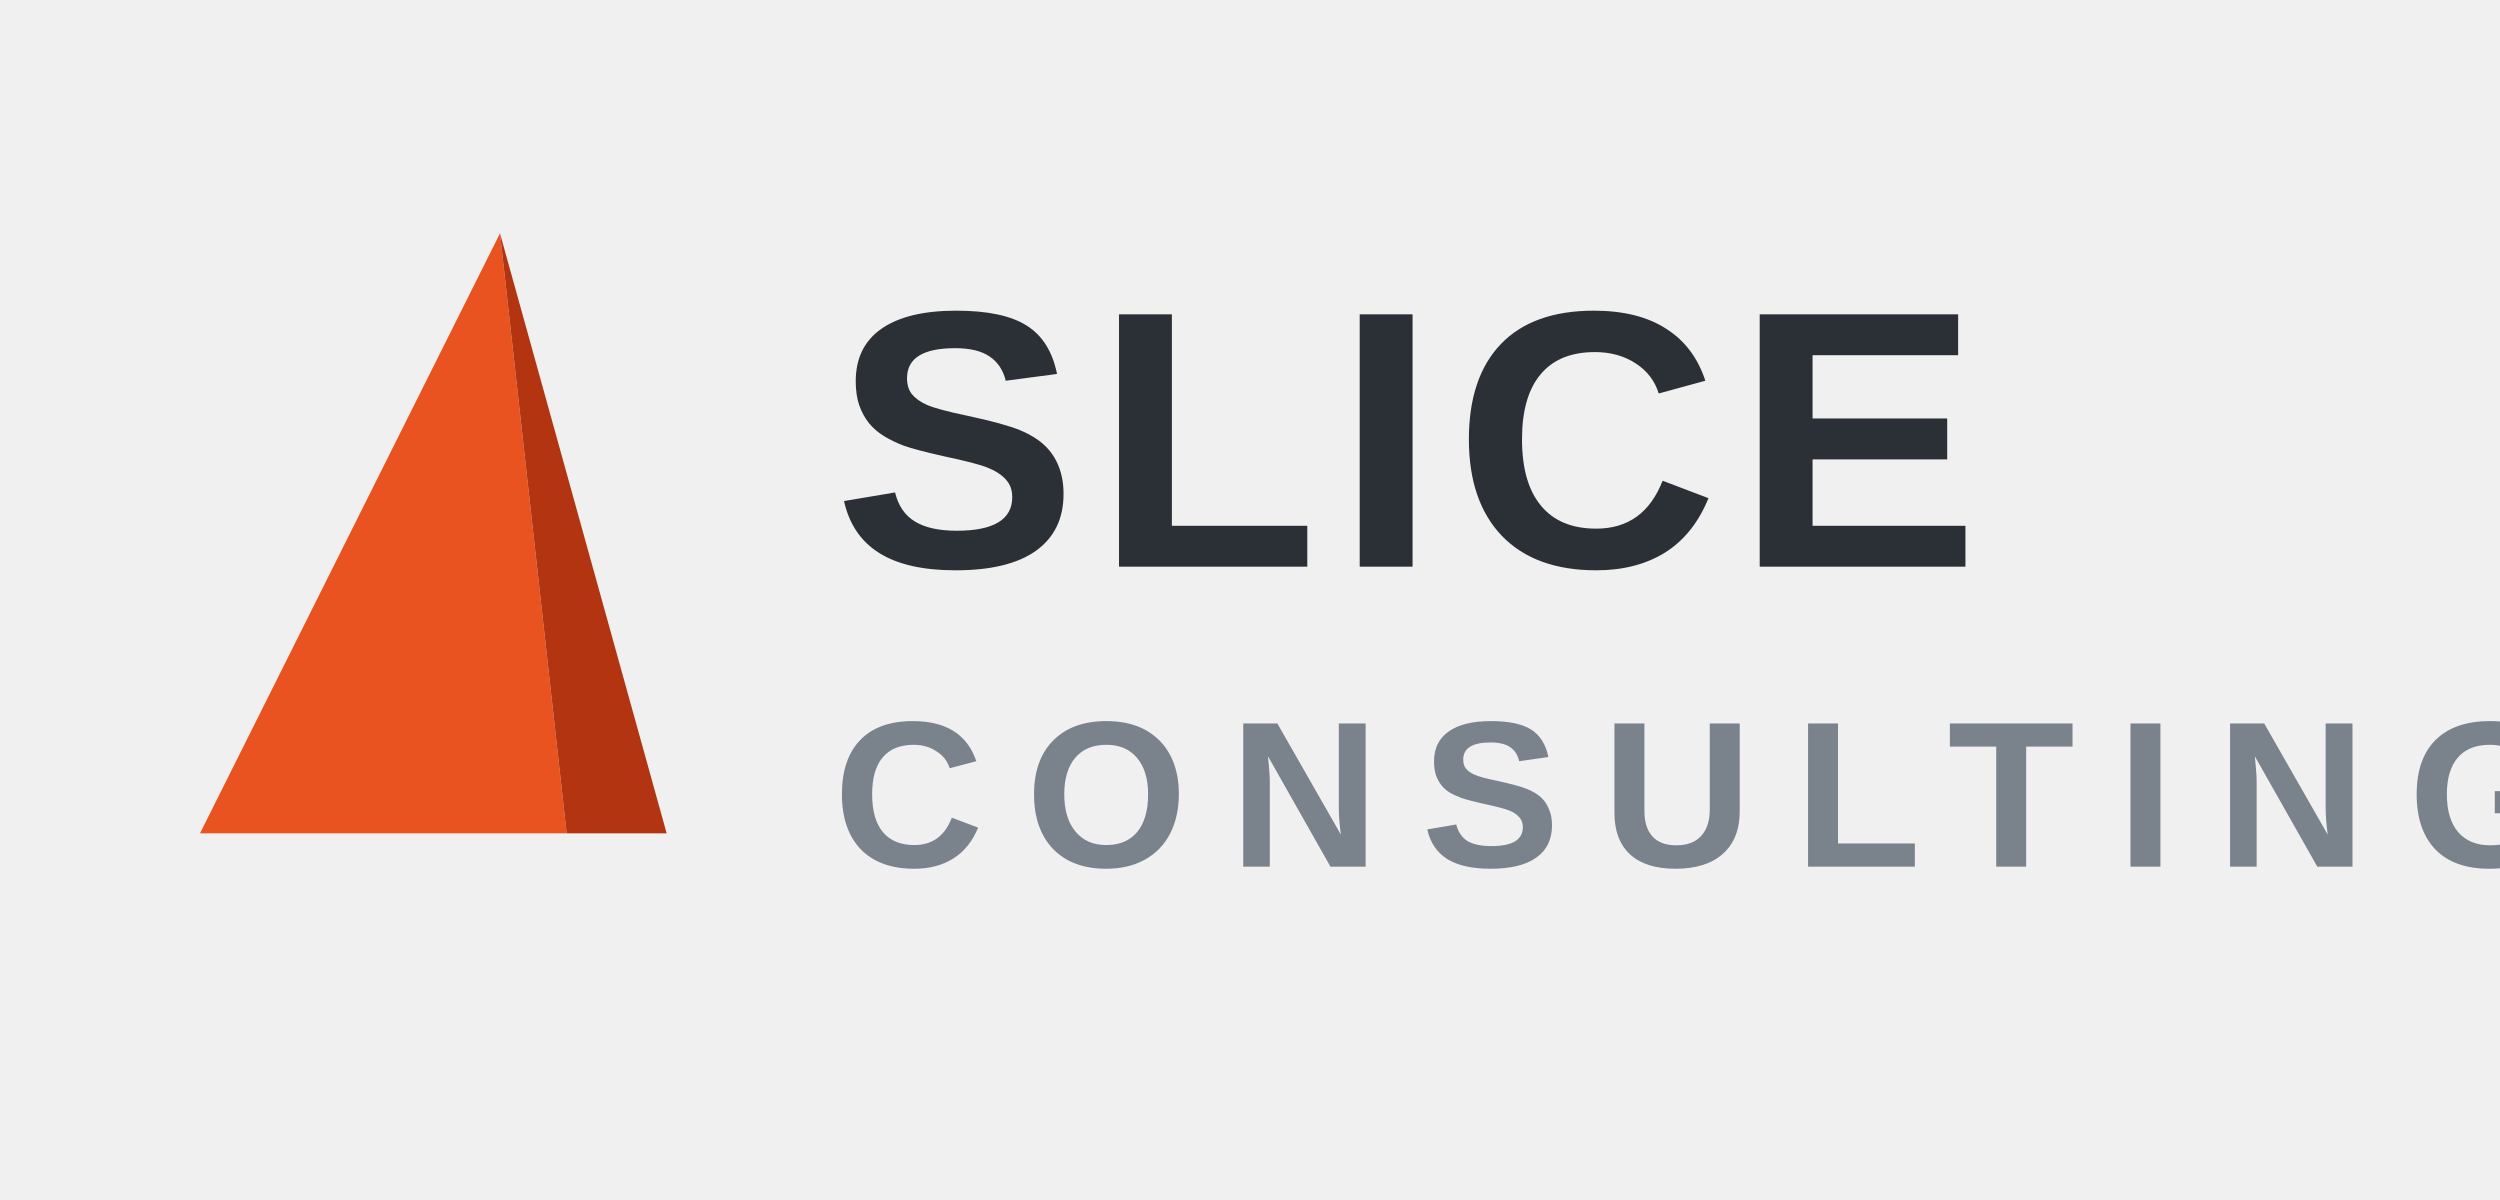
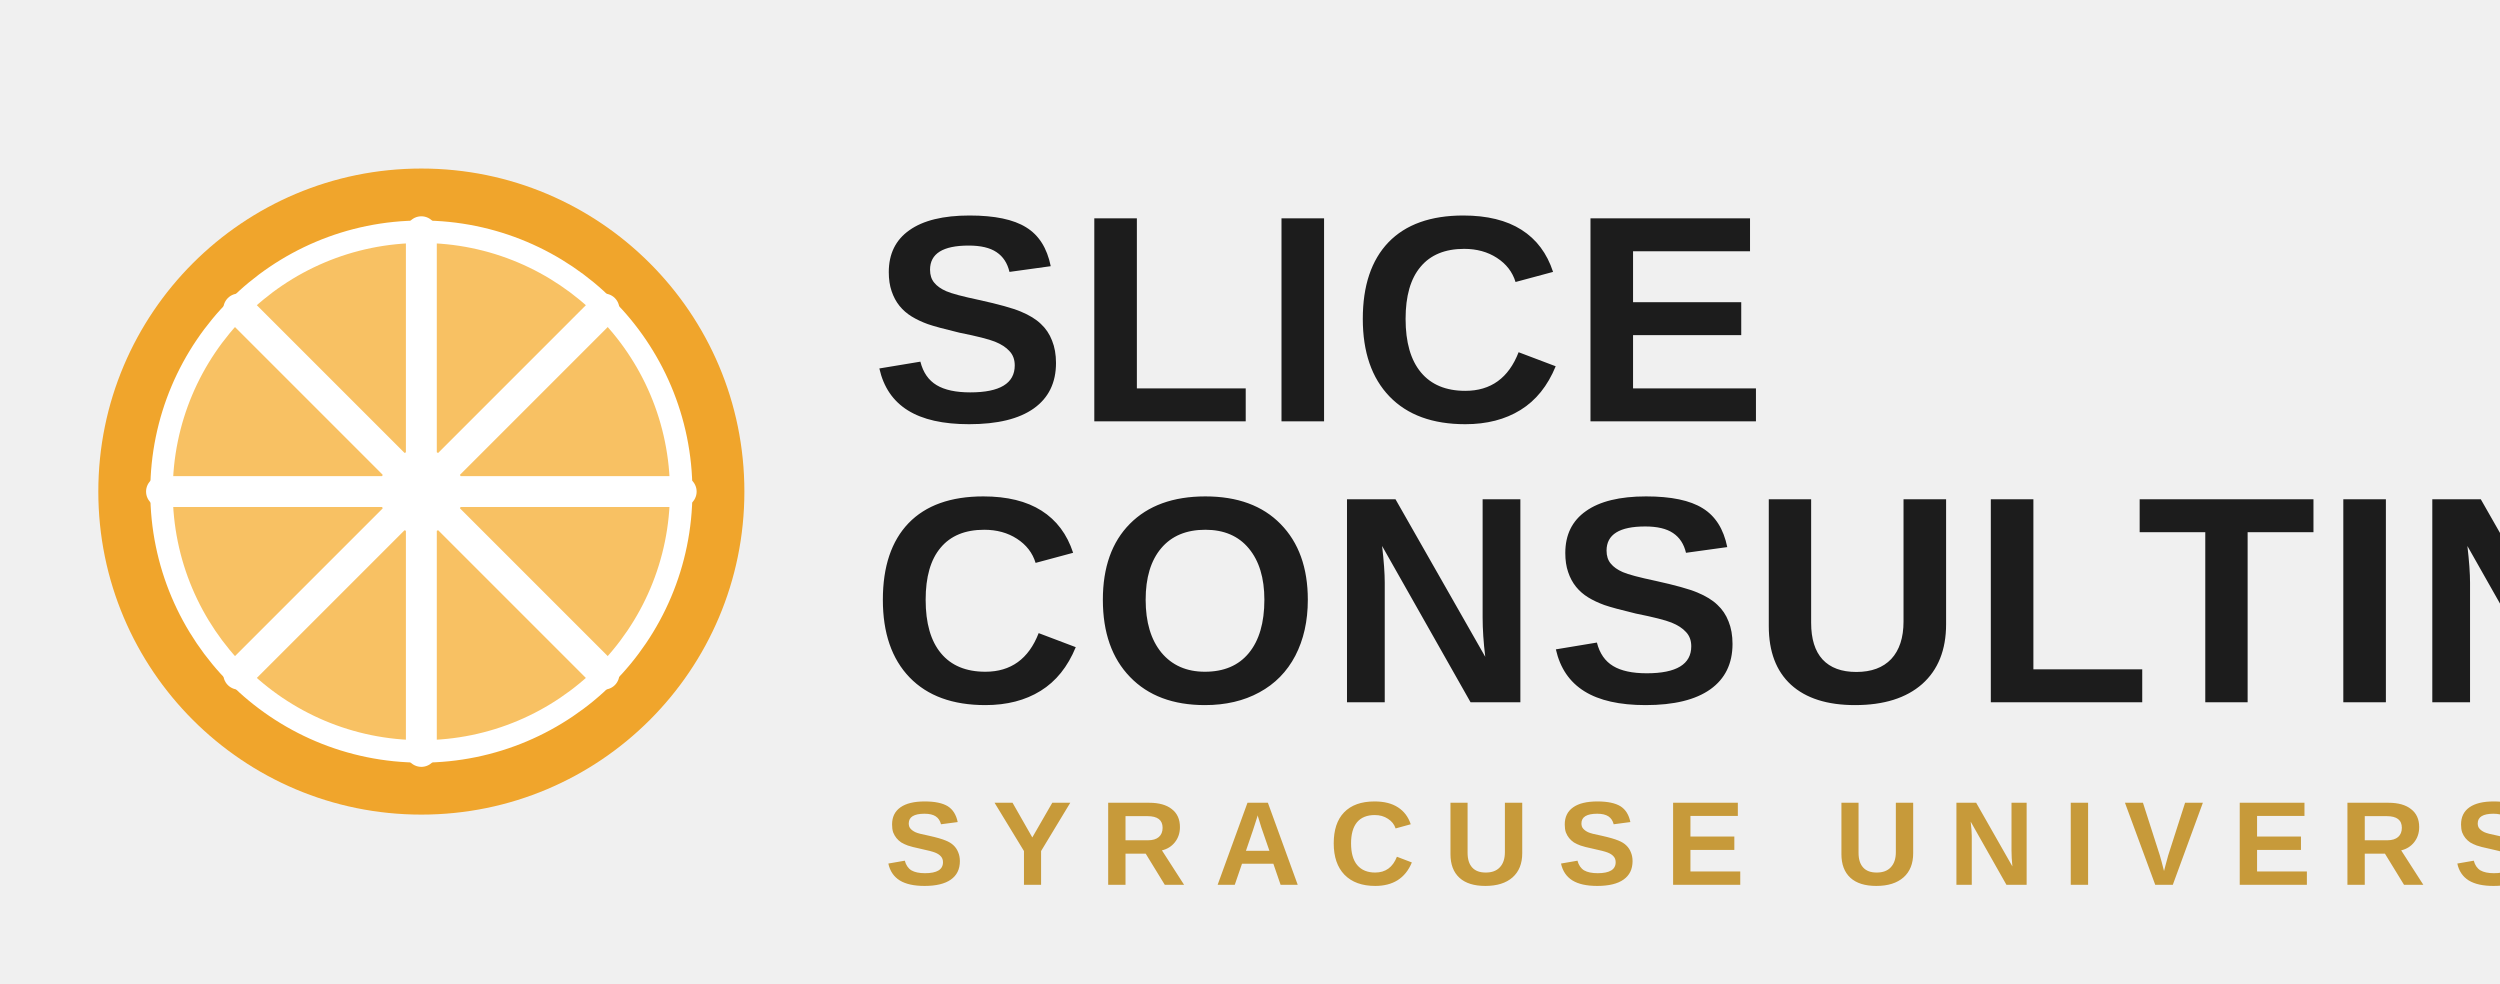
- <svg xmlns="http://www.w3.org/2000/svg" viewBox="0 0 150 72" font-family="Arial, Helvetica, sans-serif">
-   <g>
-     <path d="M12 50 L30 14 L34 50 Z" fill="#e8531f" />
-     <path d="M30 14 L40 50 L34 50 Z" fill="#b23410" />
+ <svg xmlns="http://www.w3.org/2000/svg" viewBox="0 0 178 70" font-family="Arial, Helvetica, sans-serif">
+   <g transform="translate(30,35)">
+     <circle r="23" fill="#f0a52c" />
+     <circle r="18.5" fill="#f8c163" />
+     <g stroke="#ffffff" stroke-width="2.2" stroke-linecap="round">
+       <line x1="0" y1="0" x2="0" y2="-18.5" />
+       <line x1="0" y1="0" x2="13" y2="-13" />
+       <line x1="0" y1="0" x2="18.5" y2="0" />
+       <line x1="0" y1="0" x2="13" y2="13" />
+       <line x1="0" y1="0" x2="0" y2="18.5" />
+       <line x1="0" y1="0" x2="-13" y2="13" />
+       <line x1="0" y1="0" x2="-18.5" y2="0" />
+       <line x1="0" y1="0" x2="-13" y2="-13" />
+     </g>
+     <circle r="18.5" fill="none" stroke="#ffffff" stroke-width="1.6" />
+     <circle r="3" fill="#ffffff" />
  </g>
-   <text x="50" y="34" fill="#2b2f36" font-size="22" font-weight="800" letter-spacing="1">SLICE</text>
-   <text x="50" y="52" fill="#7a828c" font-size="12.5" font-weight="700" letter-spacing="2.5">CONSULTING</text>
+   <text x="62" y="30" fill="#1c1c1c" font-size="21" font-weight="800" letter-spacing="0.5">SLICE</text>
+   <text x="62" y="50" fill="#1c1c1c" font-size="21" font-weight="800" letter-spacing="0.5">CONSULTING</text>
+   <text x="63" y="63" fill="#c79a3a" font-size="8.5" font-weight="700" letter-spacing="2">SYRACUSE UNIVERSITY</text>
</svg>
